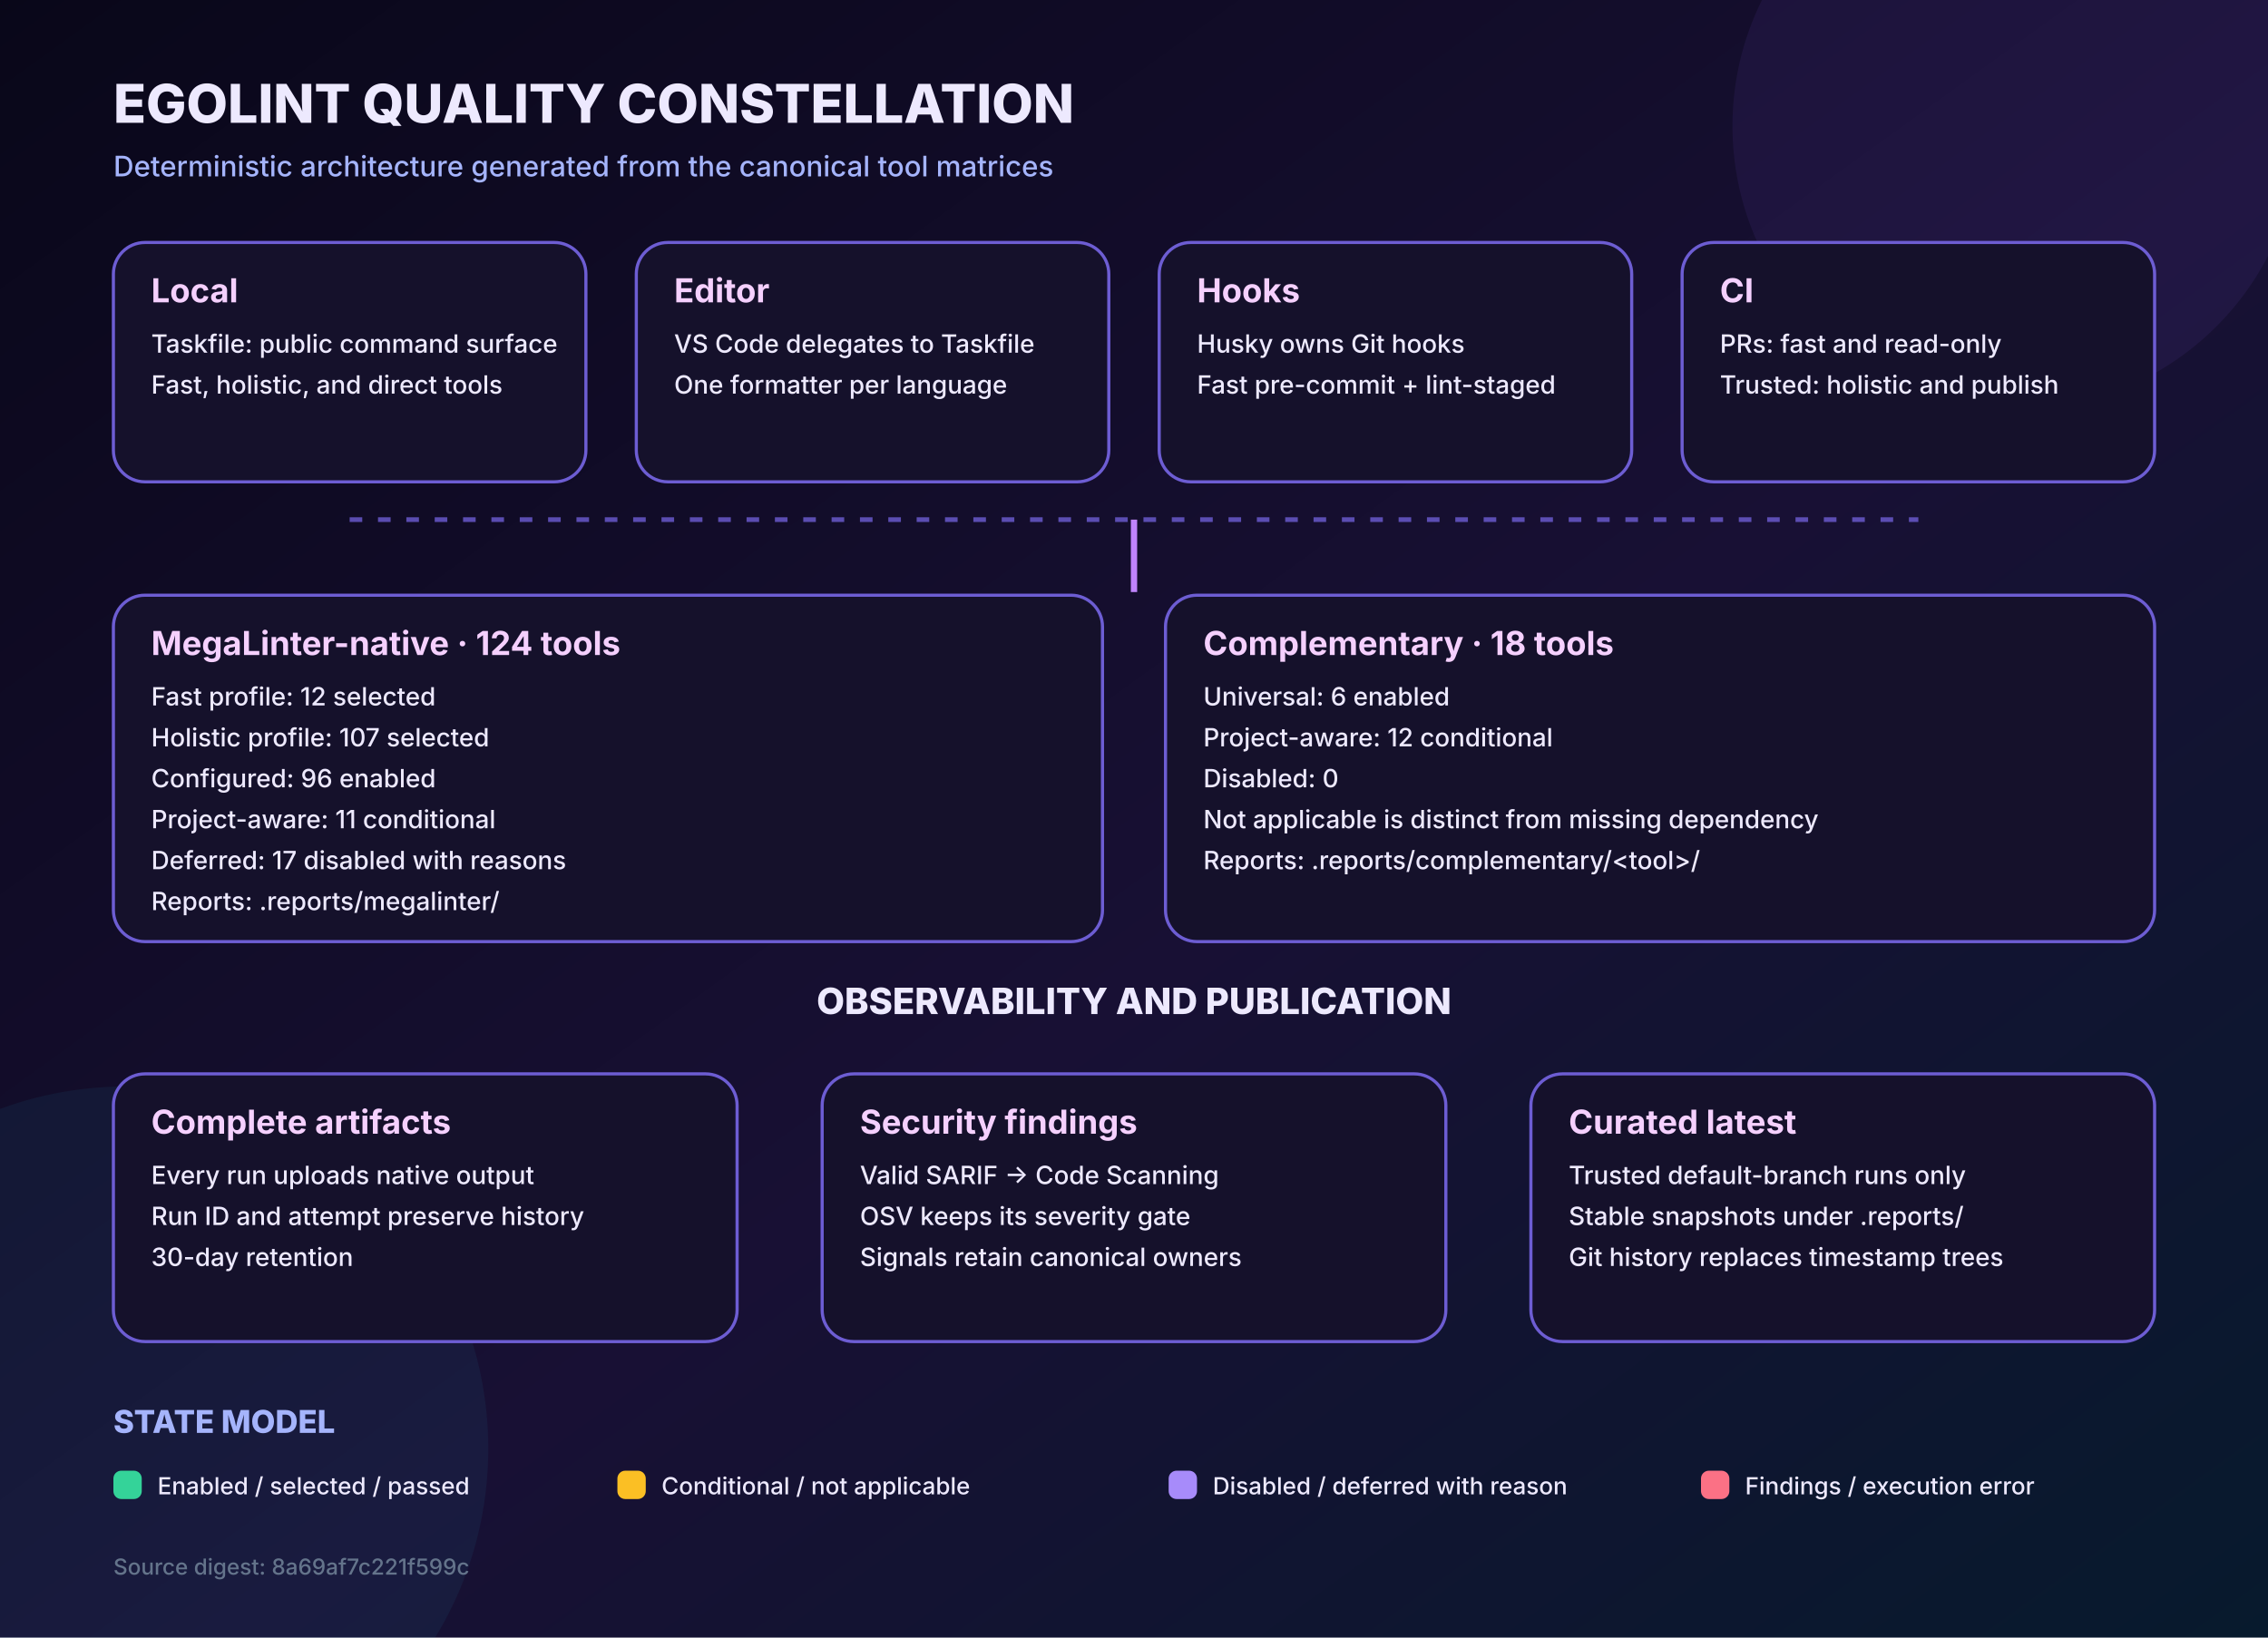
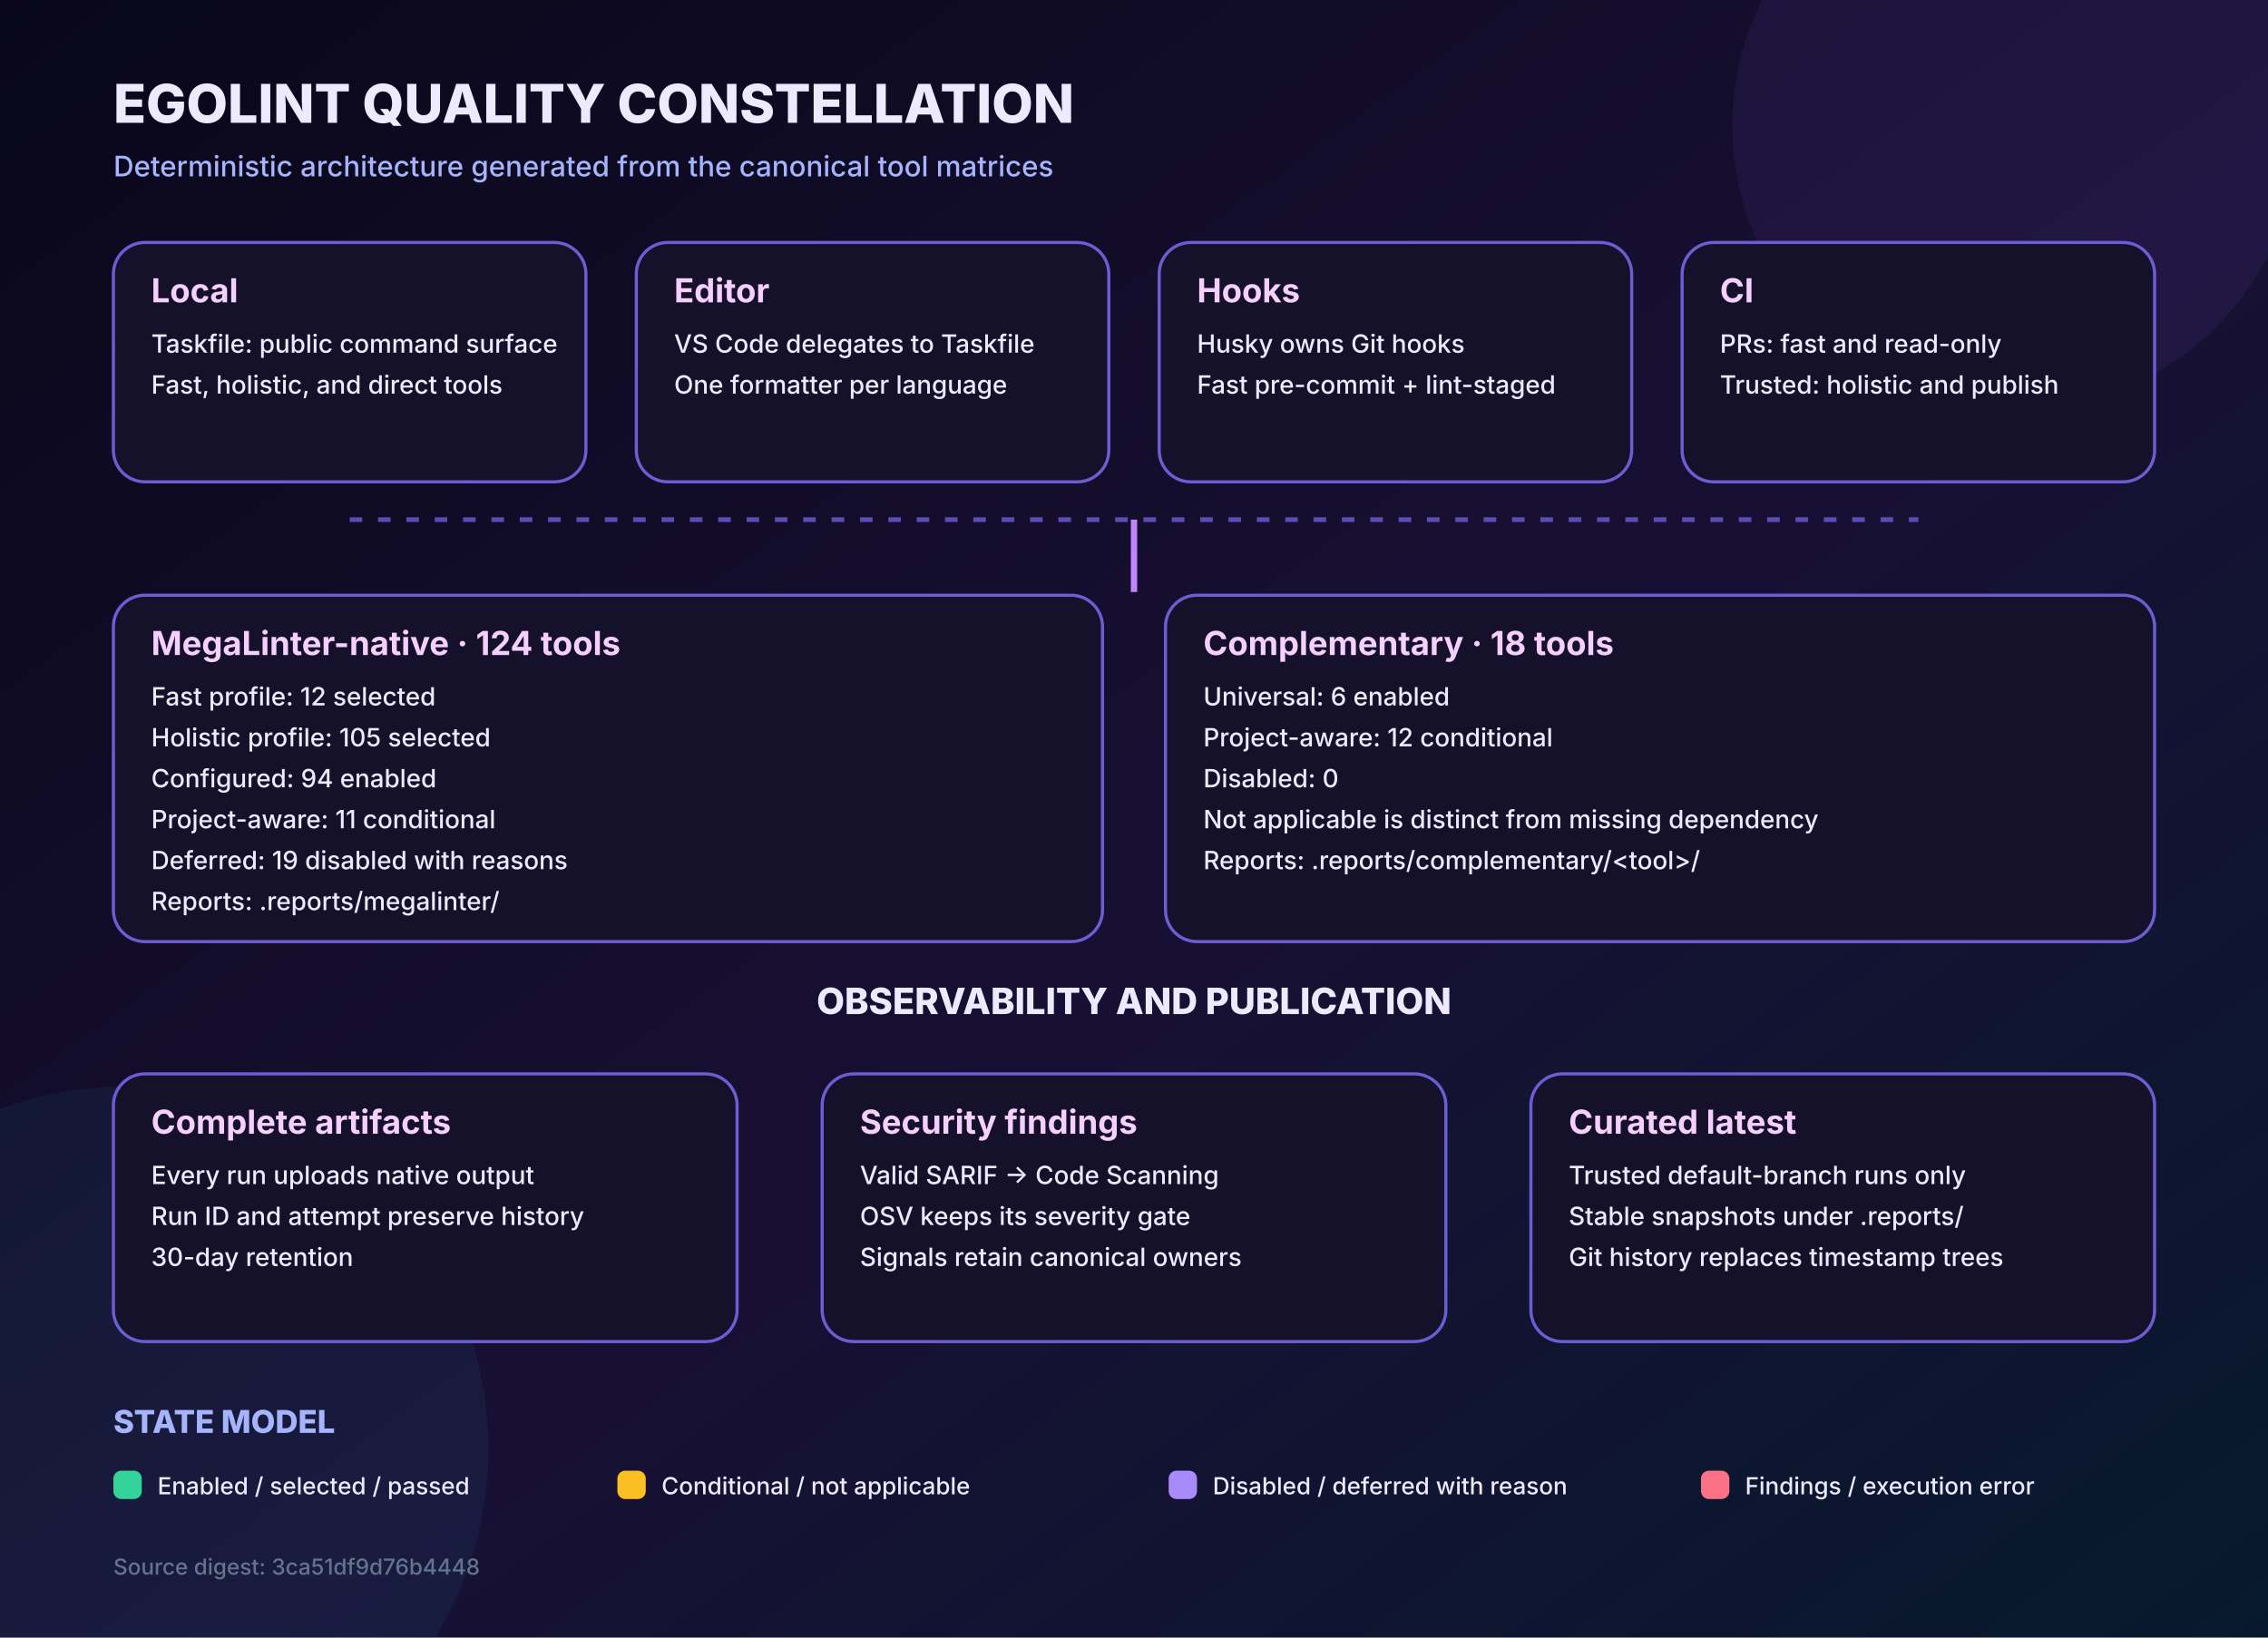
<svg xmlns="http://www.w3.org/2000/svg" width="1440" height="1040" viewBox="0 0 1440 1040" role="img" aria-labelledby="title description" font-family="Inter, ui-sans-serif, system-ui, sans-serif">
  <defs>
    <linearGradient id="background" x1="0" y1="0" x2="1" y2="1">
      <stop offset="0" stop-color="#090719" />
      <stop offset="0.55" stop-color="#181034" />
      <stop offset="1" stop-color="#071A2D" />
    </linearGradient>
    <filter id="glow" x="-40%" y="-40%" width="180%" height="180%">
      <feGaussianBlur stdDeviation="5" result="blur" />
      <feMerge>
        <feMergeNode in="blur" />
        <feMergeNode in="SourceGraphic" />
      </feMerge>
    </filter>
  </defs>
  <rect width="1440" height="1040" fill="url(#background)" />
  <circle cx="1280" cy="80" r="180" fill="#8B5CF6" opacity="0.08" />
  <circle cx="80" cy="920" r="230" fill="#22D3EE" opacity="0.06" />
  <text x="72" y="78" font-size="34" fill="#EDE9FE" font-weight="800" text-anchor="start">EGOLINT QUALITY CONSTELLATION</text>
  <text x="72" y="112" font-size="18" fill="#A5B4FC" font-weight="500" text-anchor="start">Deterministic architecture generated from the canonical tool matrices</text>
  <rect x="72" y="154" width="300" height="152" rx="20" fill="#15112B" stroke="#6D5DD3" stroke-width="2" />
  <text x="96" y="192" font-size="21" fill="#F5D0FE" font-weight="700" text-anchor="start">Local</text>
  <text x="96" y="224" font-size="16" fill="#EDE9FE" font-weight="500" text-anchor="start">Taskfile: public command surface</text>
  <text x="96" y="250" font-size="16" fill="#EDE9FE" font-weight="500" text-anchor="start">Fast, holistic, and direct tools</text>
  <rect x="404" y="154" width="300" height="152" rx="20" fill="#15112B" stroke="#6D5DD3" stroke-width="2" />
  <text x="428" y="192" font-size="21" fill="#F5D0FE" font-weight="700" text-anchor="start">Editor</text>
  <text x="428" y="224" font-size="16" fill="#EDE9FE" font-weight="500" text-anchor="start">VS Code delegates to Taskfile</text>
  <text x="428" y="250" font-size="16" fill="#EDE9FE" font-weight="500" text-anchor="start">One formatter per language</text>
  <rect x="736" y="154" width="300" height="152" rx="20" fill="#15112B" stroke="#6D5DD3" stroke-width="2" />
  <text x="760" y="192" font-size="21" fill="#F5D0FE" font-weight="700" text-anchor="start">Hooks</text>
  <text x="760" y="224" font-size="16" fill="#EDE9FE" font-weight="500" text-anchor="start">Husky owns Git hooks</text>
  <text x="760" y="250" font-size="16" fill="#EDE9FE" font-weight="500" text-anchor="start">Fast pre-commit + lint-staged</text>
  <rect x="1068" y="154" width="300" height="152" rx="20" fill="#15112B" stroke="#6D5DD3" stroke-width="2" />
  <text x="1092" y="192" font-size="21" fill="#F5D0FE" font-weight="700" text-anchor="start">CI</text>
  <text x="1092" y="224" font-size="16" fill="#EDE9FE" font-weight="500" text-anchor="start">PRs: fast and read-only</text>
  <text x="1092" y="250" font-size="16" fill="#EDE9FE" font-weight="500" text-anchor="start">Trusted: holistic and publish</text>
  <path d="M222 330 H1218" stroke="#6D5DD3" stroke-width="3" stroke-dasharray="8 10" opacity="0.8" />
  <path d="M720 330 V376" stroke="#C084FC" stroke-width="4" marker-end="none" />
  <rect x="72" y="378" width="628" height="220" rx="20" fill="#15112B" stroke="#6D5DD3" stroke-width="2" />
  <text x="96" y="416" font-size="21" fill="#F5D0FE" font-weight="700" text-anchor="start">MegaLinter-native · 124 tools</text>
  <text x="96" y="448" font-size="16" fill="#EDE9FE" font-weight="500" text-anchor="start">Fast profile: 12 selected</text>
-   <text x="96" y="474" font-size="16" fill="#EDE9FE" font-weight="500" text-anchor="start">Holistic profile: 107 selected</text>
-   <text x="96" y="500" font-size="16" fill="#EDE9FE" font-weight="500" text-anchor="start">Configured: 96 enabled</text>
+   <text x="96" y="474" font-size="16" fill="#EDE9FE" font-weight="500" text-anchor="start">Holistic profile: 105 selected</text>
+   <text x="96" y="500" font-size="16" fill="#EDE9FE" font-weight="500" text-anchor="start">Configured: 94 enabled</text>
  <text x="96" y="526" font-size="16" fill="#EDE9FE" font-weight="500" text-anchor="start">Project-aware: 11 conditional</text>
-   <text x="96" y="552" font-size="16" fill="#EDE9FE" font-weight="500" text-anchor="start">Deferred: 17 disabled with reasons</text>
+   <text x="96" y="552" font-size="16" fill="#EDE9FE" font-weight="500" text-anchor="start">Deferred: 19 disabled with reasons</text>
  <text x="96" y="578" font-size="16" fill="#EDE9FE" font-weight="500" text-anchor="start">Reports: .reports/megalinter/</text>
  <rect x="740" y="378" width="628" height="220" rx="20" fill="#15112B" stroke="#6D5DD3" stroke-width="2" />
  <text x="764" y="416" font-size="21" fill="#F5D0FE" font-weight="700" text-anchor="start">Complementary · 18 tools</text>
  <text x="764" y="448" font-size="16" fill="#EDE9FE" font-weight="500" text-anchor="start">Universal: 6 enabled</text>
  <text x="764" y="474" font-size="16" fill="#EDE9FE" font-weight="500" text-anchor="start">Project-aware: 12 conditional</text>
  <text x="764" y="500" font-size="16" fill="#EDE9FE" font-weight="500" text-anchor="start">Disabled: 0</text>
  <text x="764" y="526" font-size="16" fill="#EDE9FE" font-weight="500" text-anchor="start">Not applicable is distinct from missing dependency</text>
  <text x="764" y="552" font-size="16" fill="#EDE9FE" font-weight="500" text-anchor="start">Reports: .reports/complementary/&lt;tool&gt;/</text>
  <text x="720" y="644" font-size="23" fill="#EDE9FE" font-weight="800" text-anchor="middle">OBSERVABILITY AND PUBLICATION</text>
  <rect x="72" y="682" width="396" height="170" rx="20" fill="#15112B" stroke="#6D5DD3" stroke-width="2" />
  <text x="96" y="720" font-size="21" fill="#F5D0FE" font-weight="700" text-anchor="start">Complete artifacts</text>
  <text x="96" y="752" font-size="16" fill="#EDE9FE" font-weight="500" text-anchor="start">Every run uploads native output</text>
  <text x="96" y="778" font-size="16" fill="#EDE9FE" font-weight="500" text-anchor="start">Run ID and attempt preserve history</text>
  <text x="96" y="804" font-size="16" fill="#EDE9FE" font-weight="500" text-anchor="start">30-day retention</text>
  <rect x="522" y="682" width="396" height="170" rx="20" fill="#15112B" stroke="#6D5DD3" stroke-width="2" />
  <text x="546" y="720" font-size="21" fill="#F5D0FE" font-weight="700" text-anchor="start">Security findings</text>
  <text x="546" y="752" font-size="16" fill="#EDE9FE" font-weight="500" text-anchor="start">Valid SARIF → Code Scanning</text>
  <text x="546" y="778" font-size="16" fill="#EDE9FE" font-weight="500" text-anchor="start">OSV keeps its severity gate</text>
  <text x="546" y="804" font-size="16" fill="#EDE9FE" font-weight="500" text-anchor="start">Signals retain canonical owners</text>
  <rect x="972" y="682" width="396" height="170" rx="20" fill="#15112B" stroke="#6D5DD3" stroke-width="2" />
  <text x="996" y="720" font-size="21" fill="#F5D0FE" font-weight="700" text-anchor="start">Curated latest</text>
  <text x="996" y="752" font-size="16" fill="#EDE9FE" font-weight="500" text-anchor="start">Trusted default-branch runs only</text>
  <text x="996" y="778" font-size="16" fill="#EDE9FE" font-weight="500" text-anchor="start">Stable snapshots under .reports/</text>
  <text x="996" y="804" font-size="16" fill="#EDE9FE" font-weight="500" text-anchor="start">Git history replaces timestamp trees</text>
  <path d="M468 767 H522" stroke="#22D3EE" stroke-width="4" filter="url(#glow)" />
  <path d="M918 767 H972" stroke="#22D3EE" stroke-width="4" filter="url(#glow)" />
  <text x="72" y="910" font-size="20" fill="#A5B4FC" font-weight="800" text-anchor="start">STATE MODEL</text>
  <rect x="72" y="934" width="18" height="18" rx="5" fill="#34D399" />
  <text x="100" y="949" font-size="15" fill="#EDE9FE" font-weight="500" text-anchor="start">Enabled / selected / passed</text>
  <rect x="392" y="934" width="18" height="18" rx="5" fill="#FBBF24" />
  <text x="420" y="949" font-size="15" fill="#EDE9FE" font-weight="500" text-anchor="start">Conditional / not applicable</text>
  <rect x="742" y="934" width="18" height="18" rx="5" fill="#A78BFA" />
  <text x="770" y="949" font-size="15" fill="#EDE9FE" font-weight="500" text-anchor="start">Disabled / deferred with reason</text>
  <rect x="1080" y="934" width="18" height="18" rx="5" fill="#FB7185" />
  <text x="1108" y="949" font-size="15" fill="#EDE9FE" font-weight="500" text-anchor="start">Findings / execution error</text>
-   <text x="72" y="1000" font-size="14" fill="#64748B" font-weight="500" text-anchor="start">Source digest: 8a69af7c221f599c</text>
+   <text x="72" y="1000" font-size="14" fill="#64748B" font-weight="500" text-anchor="start">Source digest: 3ca51df9d76b4448</text>
</svg>
